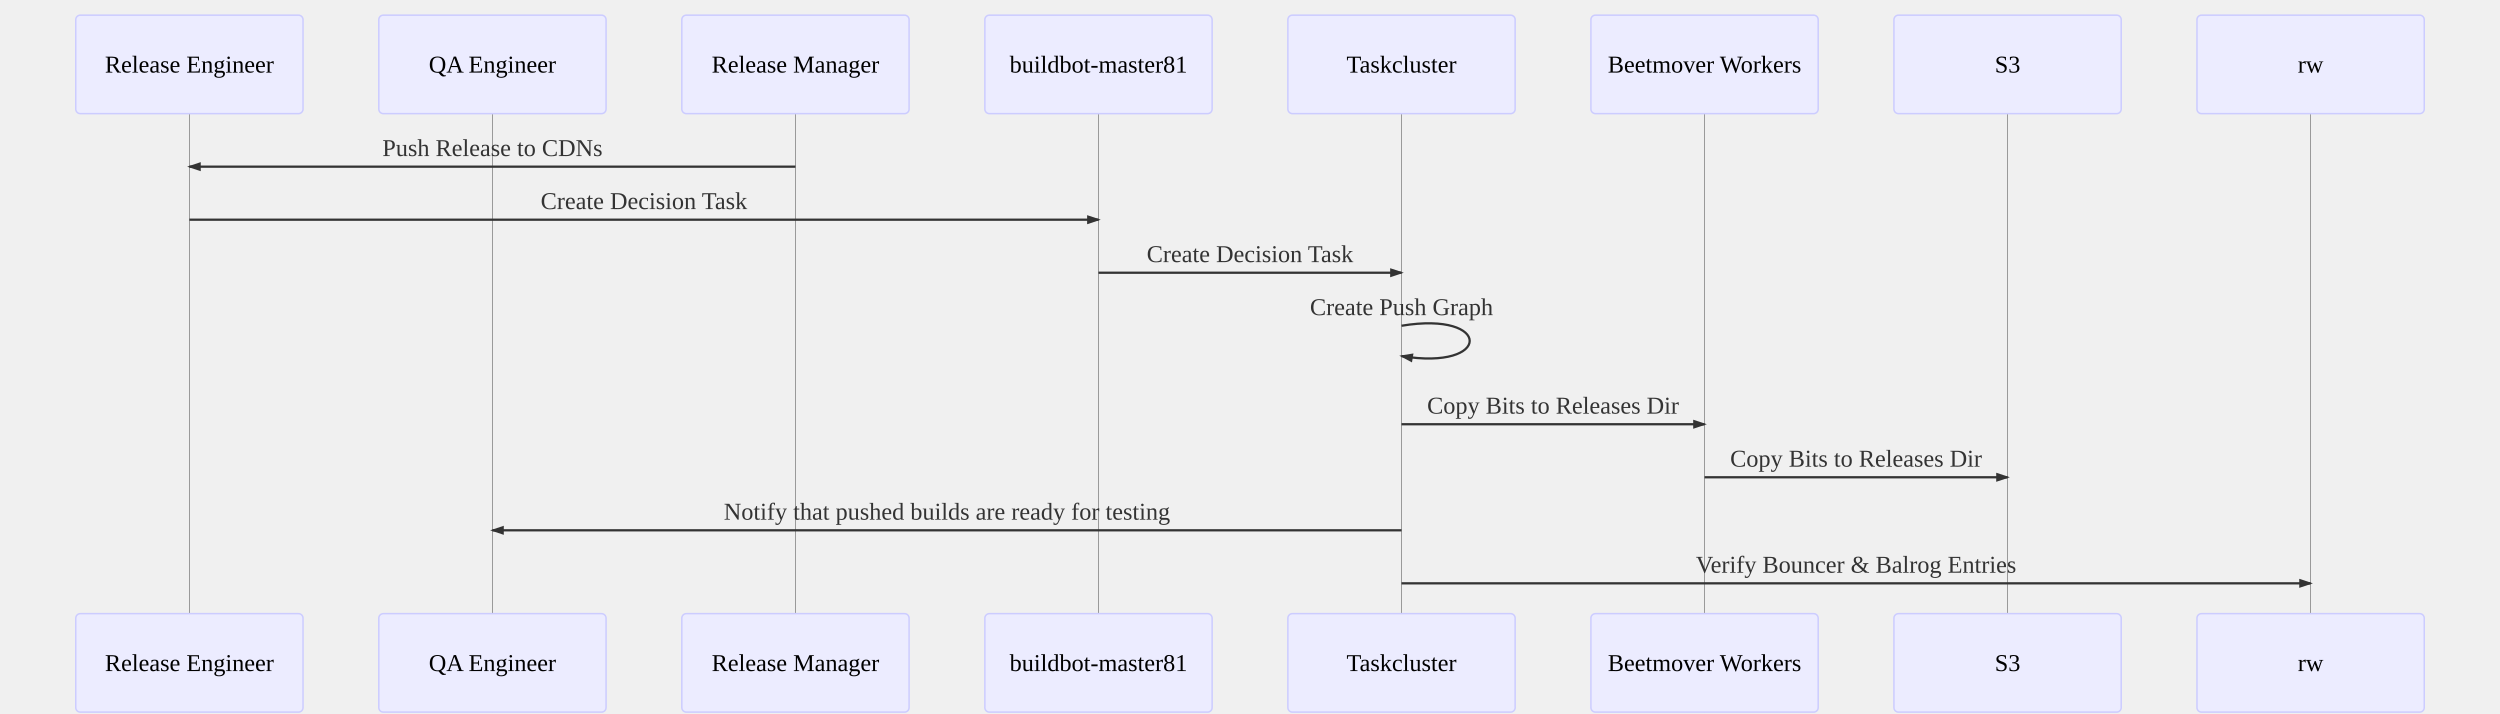
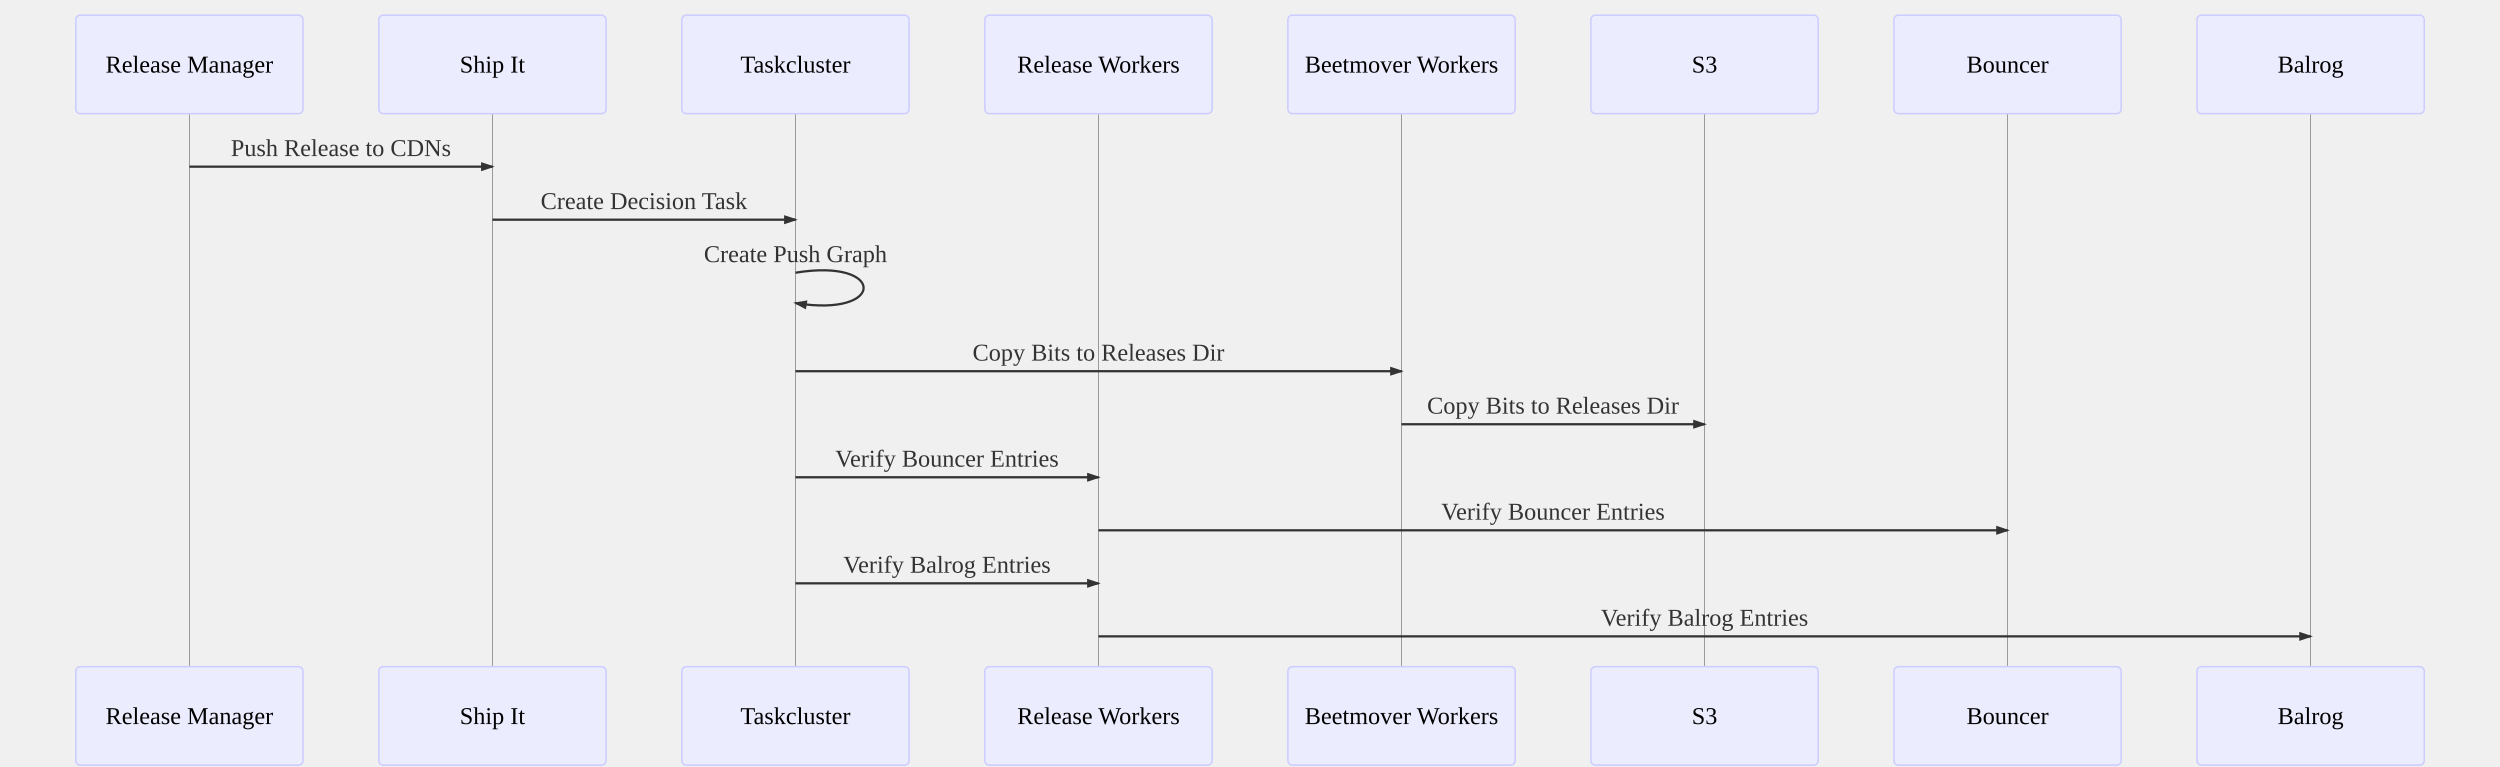
- <svg xmlns="http://www.w3.org/2000/svg" id="mermaid-1532971225700" width="100%" height="100%" style="max-width:1650px;" viewBox="-50 -10 1650 471">
-   <style>#mermaid-1532971225700 .label{font-family:trebuchet ms,verdana,arial;color:#333}#mermaid-1532971225700 .node circle,#mermaid-1532971225700 .node ellipse,#mermaid-1532971225700 .node polygon,#mermaid-1532971225700 .node rect{fill:#ececff;stroke:#9370db;stroke-width:1px}#mermaid-1532971225700 .node.clickable{cursor:pointer}#mermaid-1532971225700 .arrowheadPath{fill:#333}#mermaid-1532971225700 .edgePath .path{stroke:#333;stroke-width:1.5px}#mermaid-1532971225700 .edgeLabel{background-color:#e8e8e8}#mermaid-1532971225700 .cluster rect{fill:#ffffde!important;stroke:#aa3!important;stroke-width:1px!important}#mermaid-1532971225700 .cluster text{fill:#333}#mermaid-1532971225700 div.mermaidTooltip{position:absolute;text-align:center;max-width:200px;padding:2px;font-family:trebuchet ms,verdana,arial;font-size:12px;background:#ffffde;border:1px solid #aa3;border-radius:2px;pointer-events:none;z-index:100}#mermaid-1532971225700 .actor{stroke:#ccf;fill:#ececff}#mermaid-1532971225700 text.actor{fill:#000;stroke:none}#mermaid-1532971225700 .actor-line{stroke:grey}#mermaid-1532971225700 .messageLine0{marker-end:"url(#arrowhead)"}#mermaid-1532971225700 .messageLine0,#mermaid-1532971225700 .messageLine1{stroke-width:1.5;stroke-dasharray:"2 2";stroke:#333}#mermaid-1532971225700 #arrowhead{fill:#333}#mermaid-1532971225700 #crosshead path{fill:#333!important;stroke:#333!important}#mermaid-1532971225700 .messageText{fill:#333;stroke:none}#mermaid-1532971225700 .labelBox{stroke:#ccf;fill:#ececff}#mermaid-1532971225700 .labelText,#mermaid-1532971225700 .loopText{fill:#000;stroke:none}#mermaid-1532971225700 .loopLine{stroke-width:2;stroke-dasharray:"2 2";marker-end:"url(#arrowhead)";stroke:#ccf}#mermaid-1532971225700 .note{stroke:#aa3;fill:#fff5ad}#mermaid-1532971225700 .noteText{fill:#000;stroke:none;font-family:trebuchet ms,verdana,arial;font-size:14px}#mermaid-1532971225700 .section{stroke:none;opacity:.2}#mermaid-1532971225700 .section0{fill:rgba(102,102,255,.49)}#mermaid-1532971225700 .section2{fill:#fff400}#mermaid-1532971225700 .section1,#mermaid-1532971225700 .section3{fill:#fff;opacity:.2}#mermaid-1532971225700 .sectionTitle0,#mermaid-1532971225700 .sectionTitle1,#mermaid-1532971225700 .sectionTitle2,#mermaid-1532971225700 .sectionTitle3{fill:#333}#mermaid-1532971225700 .sectionTitle{text-anchor:start;font-size:11px;text-height:14px}#mermaid-1532971225700 .grid .tick{stroke:#d3d3d3;opacity:.3;shape-rendering:crispEdges}#mermaid-1532971225700 .grid path{stroke-width:0}#mermaid-1532971225700 .today{fill:none;stroke:red;stroke-width:2px}#mermaid-1532971225700 .task{stroke-width:2}#mermaid-1532971225700 .taskText{text-anchor:middle;font-size:11px}#mermaid-1532971225700 .taskTextOutsideRight{fill:#000;text-anchor:start;font-size:11px}#mermaid-1532971225700 .taskTextOutsideLeft{fill:#000;text-anchor:end;font-size:11px}#mermaid-1532971225700 .taskText0,#mermaid-1532971225700 .taskText1,#mermaid-1532971225700 .taskText2,#mermaid-1532971225700 .taskText3{fill:#fff}#mermaid-1532971225700 .task0,#mermaid-1532971225700 .task1,#mermaid-1532971225700 .task2,#mermaid-1532971225700 .task3{fill:#8a90dd;stroke:#534fbc}#mermaid-1532971225700 .taskTextOutside0,#mermaid-1532971225700 .taskTextOutside1,#mermaid-1532971225700 .taskTextOutside2,#mermaid-1532971225700 .taskTextOutside3{fill:#000}#mermaid-1532971225700 .active0,#mermaid-1532971225700 .active1,#mermaid-1532971225700 .active2,#mermaid-1532971225700 .active3{fill:#bfc7ff;stroke:#534fbc}#mermaid-1532971225700 .activeText0,#mermaid-1532971225700 .activeText1,#mermaid-1532971225700 .activeText2,#mermaid-1532971225700 .activeText3{fill:#000!important}#mermaid-1532971225700 .done0,#mermaid-1532971225700 .done1,#mermaid-1532971225700 .done2,#mermaid-1532971225700 .done3{stroke:grey;fill:#d3d3d3;stroke-width:2}#mermaid-1532971225700 .doneText0,#mermaid-1532971225700 .doneText1,#mermaid-1532971225700 .doneText2,#mermaid-1532971225700 .doneText3{fill:#000!important}#mermaid-1532971225700 .crit0,#mermaid-1532971225700 .crit1,#mermaid-1532971225700 .crit2,#mermaid-1532971225700 .crit3{stroke:#f88;fill:red;stroke-width:2}#mermaid-1532971225700 .activeCrit0,#mermaid-1532971225700 .activeCrit1,#mermaid-1532971225700 .activeCrit2,#mermaid-1532971225700 .activeCrit3{stroke:#f88;fill:#bfc7ff;stroke-width:2}#mermaid-1532971225700 .doneCrit0,#mermaid-1532971225700 .doneCrit1,#mermaid-1532971225700 .doneCrit2,#mermaid-1532971225700 .doneCrit3{stroke:#f88;fill:#d3d3d3;stroke-width:2;cursor:pointer;shape-rendering:crispEdges}#mermaid-1532971225700 .activeCritText0,#mermaid-1532971225700 .activeCritText1,#mermaid-1532971225700 .activeCritText2,#mermaid-1532971225700 .activeCritText3,#mermaid-1532971225700 .doneCritText0,#mermaid-1532971225700 .doneCritText1,#mermaid-1532971225700 .doneCritText2,#mermaid-1532971225700 .doneCritText3{fill:#000!important}#mermaid-1532971225700 .titleText{text-anchor:middle;font-size:18px;fill:#000}#mermaid-1532971225700 g.classGroup text{fill:#9370db;stroke:none;font-family:trebuchet ms,verdana,arial;font-size:10px}#mermaid-1532971225700 g.classGroup rect{fill:#ececff;stroke:#9370db}#mermaid-1532971225700 g.classGroup line{stroke:#9370db;stroke-width:1}#mermaid-1532971225700 .classLabel .box{stroke:none;stroke-width:0;fill:#ececff;opacity:.5}#mermaid-1532971225700 .classLabel .label{fill:#9370db;font-size:10px}#mermaid-1532971225700 .relation{stroke:#9370db;stroke-width:1;fill:none}#mermaid-1532971225700 #compositionEnd,#mermaid-1532971225700 #compositionStart{fill:#9370db;stroke:#9370db;stroke-width:1}#mermaid-1532971225700 #aggregationEnd,#mermaid-1532971225700 #aggregationStart{fill:#ececff;stroke:#9370db;stroke-width:1}#mermaid-1532971225700 #dependencyEnd,#mermaid-1532971225700 #dependencyStart,#mermaid-1532971225700 #extensionEnd,#mermaid-1532971225700 #extensionStart{fill:#9370db;stroke:#9370db;stroke-width:1}#mermaid-1532971225700 .branch-label,#mermaid-1532971225700 .commit-id,#mermaid-1532971225700 .commit-msg{fill:#d3d3d3;color:#d3d3d3}</style>
-   <style>#mermaid-1532971225700 {
+ <svg xmlns="http://www.w3.org/2000/svg" id="mermaid-1533053157142" width="100%" height="100%" style="max-width:1650px;" viewBox="-50 -10 1650 506">
+   <style>#mermaid-1533053157142 .label{font-family:trebuchet ms,verdana,arial;color:#333}#mermaid-1533053157142 .node circle,#mermaid-1533053157142 .node ellipse,#mermaid-1533053157142 .node polygon,#mermaid-1533053157142 .node rect{fill:#ececff;stroke:#9370db;stroke-width:1px}#mermaid-1533053157142 .node.clickable{cursor:pointer}#mermaid-1533053157142 .arrowheadPath{fill:#333}#mermaid-1533053157142 .edgePath .path{stroke:#333;stroke-width:1.5px}#mermaid-1533053157142 .edgeLabel{background-color:#e8e8e8}#mermaid-1533053157142 .cluster rect{fill:#ffffde!important;stroke:#aa3!important;stroke-width:1px!important}#mermaid-1533053157142 .cluster text{fill:#333}#mermaid-1533053157142 div.mermaidTooltip{position:absolute;text-align:center;max-width:200px;padding:2px;font-family:trebuchet ms,verdana,arial;font-size:12px;background:#ffffde;border:1px solid #aa3;border-radius:2px;pointer-events:none;z-index:100}#mermaid-1533053157142 .actor{stroke:#ccf;fill:#ececff}#mermaid-1533053157142 text.actor{fill:#000;stroke:none}#mermaid-1533053157142 .actor-line{stroke:grey}#mermaid-1533053157142 .messageLine0{marker-end:"url(#arrowhead)"}#mermaid-1533053157142 .messageLine0,#mermaid-1533053157142 .messageLine1{stroke-width:1.5;stroke-dasharray:"2 2";stroke:#333}#mermaid-1533053157142 #arrowhead{fill:#333}#mermaid-1533053157142 #crosshead path{fill:#333!important;stroke:#333!important}#mermaid-1533053157142 .messageText{fill:#333;stroke:none}#mermaid-1533053157142 .labelBox{stroke:#ccf;fill:#ececff}#mermaid-1533053157142 .labelText,#mermaid-1533053157142 .loopText{fill:#000;stroke:none}#mermaid-1533053157142 .loopLine{stroke-width:2;stroke-dasharray:"2 2";marker-end:"url(#arrowhead)";stroke:#ccf}#mermaid-1533053157142 .note{stroke:#aa3;fill:#fff5ad}#mermaid-1533053157142 .noteText{fill:#000;stroke:none;font-family:trebuchet ms,verdana,arial;font-size:14px}#mermaid-1533053157142 .section{stroke:none;opacity:.2}#mermaid-1533053157142 .section0{fill:rgba(102,102,255,.49)}#mermaid-1533053157142 .section2{fill:#fff400}#mermaid-1533053157142 .section1,#mermaid-1533053157142 .section3{fill:#fff;opacity:.2}#mermaid-1533053157142 .sectionTitle0,#mermaid-1533053157142 .sectionTitle1,#mermaid-1533053157142 .sectionTitle2,#mermaid-1533053157142 .sectionTitle3{fill:#333}#mermaid-1533053157142 .sectionTitle{text-anchor:start;font-size:11px;text-height:14px}#mermaid-1533053157142 .grid .tick{stroke:#d3d3d3;opacity:.3;shape-rendering:crispEdges}#mermaid-1533053157142 .grid path{stroke-width:0}#mermaid-1533053157142 .today{fill:none;stroke:red;stroke-width:2px}#mermaid-1533053157142 .task{stroke-width:2}#mermaid-1533053157142 .taskText{text-anchor:middle;font-size:11px}#mermaid-1533053157142 .taskTextOutsideRight{fill:#000;text-anchor:start;font-size:11px}#mermaid-1533053157142 .taskTextOutsideLeft{fill:#000;text-anchor:end;font-size:11px}#mermaid-1533053157142 .taskText0,#mermaid-1533053157142 .taskText1,#mermaid-1533053157142 .taskText2,#mermaid-1533053157142 .taskText3{fill:#fff}#mermaid-1533053157142 .task0,#mermaid-1533053157142 .task1,#mermaid-1533053157142 .task2,#mermaid-1533053157142 .task3{fill:#8a90dd;stroke:#534fbc}#mermaid-1533053157142 .taskTextOutside0,#mermaid-1533053157142 .taskTextOutside1,#mermaid-1533053157142 .taskTextOutside2,#mermaid-1533053157142 .taskTextOutside3{fill:#000}#mermaid-1533053157142 .active0,#mermaid-1533053157142 .active1,#mermaid-1533053157142 .active2,#mermaid-1533053157142 .active3{fill:#bfc7ff;stroke:#534fbc}#mermaid-1533053157142 .activeText0,#mermaid-1533053157142 .activeText1,#mermaid-1533053157142 .activeText2,#mermaid-1533053157142 .activeText3{fill:#000!important}#mermaid-1533053157142 .done0,#mermaid-1533053157142 .done1,#mermaid-1533053157142 .done2,#mermaid-1533053157142 .done3{stroke:grey;fill:#d3d3d3;stroke-width:2}#mermaid-1533053157142 .doneText0,#mermaid-1533053157142 .doneText1,#mermaid-1533053157142 .doneText2,#mermaid-1533053157142 .doneText3{fill:#000!important}#mermaid-1533053157142 .crit0,#mermaid-1533053157142 .crit1,#mermaid-1533053157142 .crit2,#mermaid-1533053157142 .crit3{stroke:#f88;fill:red;stroke-width:2}#mermaid-1533053157142 .activeCrit0,#mermaid-1533053157142 .activeCrit1,#mermaid-1533053157142 .activeCrit2,#mermaid-1533053157142 .activeCrit3{stroke:#f88;fill:#bfc7ff;stroke-width:2}#mermaid-1533053157142 .doneCrit0,#mermaid-1533053157142 .doneCrit1,#mermaid-1533053157142 .doneCrit2,#mermaid-1533053157142 .doneCrit3{stroke:#f88;fill:#d3d3d3;stroke-width:2;cursor:pointer;shape-rendering:crispEdges}#mermaid-1533053157142 .activeCritText0,#mermaid-1533053157142 .activeCritText1,#mermaid-1533053157142 .activeCritText2,#mermaid-1533053157142 .activeCritText3,#mermaid-1533053157142 .doneCritText0,#mermaid-1533053157142 .doneCritText1,#mermaid-1533053157142 .doneCritText2,#mermaid-1533053157142 .doneCritText3{fill:#000!important}#mermaid-1533053157142 .titleText{text-anchor:middle;font-size:18px;fill:#000}#mermaid-1533053157142 g.classGroup text{fill:#9370db;stroke:none;font-family:trebuchet ms,verdana,arial;font-size:10px}#mermaid-1533053157142 g.classGroup rect{fill:#ececff;stroke:#9370db}#mermaid-1533053157142 g.classGroup line{stroke:#9370db;stroke-width:1}#mermaid-1533053157142 .classLabel .box{stroke:none;stroke-width:0;fill:#ececff;opacity:.5}#mermaid-1533053157142 .classLabel .label{fill:#9370db;font-size:10px}#mermaid-1533053157142 .relation{stroke:#9370db;stroke-width:1;fill:none}#mermaid-1533053157142 #compositionEnd,#mermaid-1533053157142 #compositionStart{fill:#9370db;stroke:#9370db;stroke-width:1}#mermaid-1533053157142 #aggregationEnd,#mermaid-1533053157142 #aggregationStart{fill:#ececff;stroke:#9370db;stroke-width:1}#mermaid-1533053157142 #dependencyEnd,#mermaid-1533053157142 #dependencyStart,#mermaid-1533053157142 #extensionEnd,#mermaid-1533053157142 #extensionStart{fill:#9370db;stroke:#9370db;stroke-width:1}#mermaid-1533053157142 .branch-label,#mermaid-1533053157142 .commit-id,#mermaid-1533053157142 .commit-msg{fill:#d3d3d3;color:#d3d3d3}</style>
+   <style>#mermaid-1533053157142 {
    color: rgb(0, 0, 0);
    font: normal normal 400 normal 16px / normal "Times New Roman";
  }</style>
  <g />
  <g>
-     <line id="actor0" x1="75" y1="5" x2="75" y2="460" class="actor-line" stroke-width="0.5px" stroke="#999" />
+     <line id="actor0" x1="75" y1="5" x2="75" y2="495" class="actor-line" stroke-width="0.5px" stroke="#999" />
    <rect x="0" y="0" fill="#eaeaea" stroke="#666" width="150" height="65" rx="3" ry="3" class="actor" />
    <text x="75" y="32.5" dominant-baseline="central" alignment-baseline="central" class="actor" style="text-anchor: middle;">
-       <tspan x="75" dy="0">Release Engineer</tspan>
+       <tspan x="75" dy="0">Release Manager</tspan>
    </text>
  </g>
  <g>
-     <line id="actor1" x1="275" y1="5" x2="275" y2="460" class="actor-line" stroke-width="0.5px" stroke="#999" />
+     <line id="actor1" x1="275" y1="5" x2="275" y2="495" class="actor-line" stroke-width="0.5px" stroke="#999" />
    <rect x="200" y="0" fill="#eaeaea" stroke="#666" width="150" height="65" rx="3" ry="3" class="actor" />
    <text x="275" y="32.5" dominant-baseline="central" alignment-baseline="central" class="actor" style="text-anchor: middle;">
-       <tspan x="275" dy="0">QA Engineer</tspan>
+       <tspan x="275" dy="0">Ship It</tspan>
    </text>
  </g>
  <g>
-     <line id="actor2" x1="475" y1="5" x2="475" y2="460" class="actor-line" stroke-width="0.5px" stroke="#999" />
+     <line id="actor2" x1="475" y1="5" x2="475" y2="495" class="actor-line" stroke-width="0.5px" stroke="#999" />
    <rect x="400" y="0" fill="#eaeaea" stroke="#666" width="150" height="65" rx="3" ry="3" class="actor" />
    <text x="475" y="32.5" dominant-baseline="central" alignment-baseline="central" class="actor" style="text-anchor: middle;">
-       <tspan x="475" dy="0">Release Manager</tspan>
+       <tspan x="475" dy="0">Taskcluster</tspan>
    </text>
  </g>
  <g>
-     <line id="actor3" x1="675" y1="5" x2="675" y2="460" class="actor-line" stroke-width="0.5px" stroke="#999" />
+     <line id="actor3" x1="675" y1="5" x2="675" y2="495" class="actor-line" stroke-width="0.5px" stroke="#999" />
    <rect x="600" y="0" fill="#eaeaea" stroke="#666" width="150" height="65" rx="3" ry="3" class="actor" />
    <text x="675" y="32.5" dominant-baseline="central" alignment-baseline="central" class="actor" style="text-anchor: middle;">
-       <tspan x="675" dy="0">buildbot-master81</tspan>
+       <tspan x="675" dy="0">Release Workers</tspan>
    </text>
  </g>
  <g>
-     <line id="actor4" x1="875" y1="5" x2="875" y2="460" class="actor-line" stroke-width="0.5px" stroke="#999" />
+     <line id="actor4" x1="875" y1="5" x2="875" y2="495" class="actor-line" stroke-width="0.5px" stroke="#999" />
    <rect x="800" y="0" fill="#eaeaea" stroke="#666" width="150" height="65" rx="3" ry="3" class="actor" />
    <text x="875" y="32.5" dominant-baseline="central" alignment-baseline="central" class="actor" style="text-anchor: middle;">
-       <tspan x="875" dy="0">Taskcluster</tspan>
+       <tspan x="875" dy="0">Beetmover Workers</tspan>
    </text>
  </g>
  <g>
-     <line id="actor5" x1="1075" y1="5" x2="1075" y2="460" class="actor-line" stroke-width="0.5px" stroke="#999" />
+     <line id="actor5" x1="1075" y1="5" x2="1075" y2="495" class="actor-line" stroke-width="0.5px" stroke="#999" />
    <rect x="1000" y="0" fill="#eaeaea" stroke="#666" width="150" height="65" rx="3" ry="3" class="actor" />
    <text x="1075" y="32.5" dominant-baseline="central" alignment-baseline="central" class="actor" style="text-anchor: middle;">
-       <tspan x="1075" dy="0">Beetmover Workers</tspan>
+       <tspan x="1075" dy="0">S3</tspan>
    </text>
  </g>
  <g>
-     <line id="actor6" x1="1275" y1="5" x2="1275" y2="460" class="actor-line" stroke-width="0.5px" stroke="#999" />
+     <line id="actor6" x1="1275" y1="5" x2="1275" y2="495" class="actor-line" stroke-width="0.5px" stroke="#999" />
    <rect x="1200" y="0" fill="#eaeaea" stroke="#666" width="150" height="65" rx="3" ry="3" class="actor" />
    <text x="1275" y="32.5" dominant-baseline="central" alignment-baseline="central" class="actor" style="text-anchor: middle;">
-       <tspan x="1275" dy="0">S3</tspan>
+       <tspan x="1275" dy="0">Bouncer</tspan>
    </text>
  </g>
  <g>
-     <line id="actor7" x1="1475" y1="5" x2="1475" y2="460" class="actor-line" stroke-width="0.5px" stroke="#999" />
+     <line id="actor7" x1="1475" y1="5" x2="1475" y2="495" class="actor-line" stroke-width="0.5px" stroke="#999" />
    <rect x="1400" y="0" fill="#eaeaea" stroke="#666" width="150" height="65" rx="3" ry="3" class="actor" />
    <text x="1475" y="32.5" dominant-baseline="central" alignment-baseline="central" class="actor" style="text-anchor: middle;">
-       <tspan x="1475" dy="0">rw</tspan>
+       <tspan x="1475" dy="0">Balrog</tspan>
    </text>
  </g>
  <defs>
    <marker id="arrowhead" refX="5" refY="2" markerWidth="6" markerHeight="4" orient="auto">
      <path d="M 0,0 V 4 L6,2 Z" />
    </marker>
  </defs>
  <defs>
    <marker id="crosshead" markerWidth="15" markerHeight="8" orient="auto" refX="16" refY="4">
      <path fill="black" stroke="#000000" stroke-width="1px" d="M 9,2 V 6 L16,4 Z" style="stroke-dasharray: 0, 0;" />
      <path fill="none" stroke="#000000" stroke-width="1px" d="M 0,1 L 6,7 M 6,1 L 0,7" style="stroke-dasharray: 0, 0;" />
    </marker>
  </defs>
  <g>
-     <text x="275" y="93" class="messageText" style="text-anchor: middle;">Push Release to CDNs</text>
-     <line x1="475" y1="100" x2="75" y2="100" class="messageLine0" stroke-width="2" stroke="black" marker-end="url(#arrowhead)" style="fill: none;" />
+     <text x="175" y="93" class="messageText" style="text-anchor: middle;">Push Release to CDNs</text>
+     <line x1="75" y1="100" x2="275" y2="100" class="messageLine0" stroke-width="2" stroke="black" marker-end="url(#arrowhead)" style="fill: none;" />
  </g>
  <g>
    <text x="375" y="128" class="messageText" style="text-anchor: middle;">Create Decision Task</text>
-     <line x1="75" y1="135" x2="675" y2="135" class="messageLine0" stroke-width="2" stroke="black" marker-end="url(#arrowhead)" style="fill: none;" />
+     <line x1="275" y1="135" x2="475" y2="135" class="messageLine0" stroke-width="2" stroke="black" marker-end="url(#arrowhead)" style="fill: none;" />
  </g>
  <g>
-     <text x="775" y="163" class="messageText" style="text-anchor: middle;">Create Decision Task</text>
-     <line x1="675" y1="170" x2="875" y2="170" class="messageLine0" stroke-width="2" stroke="black" marker-end="url(#arrowhead)" style="fill: none;" />
+     <text x="475" y="163" class="messageText" style="text-anchor: middle;">Create Push Graph</text>
+     <path d="M 475,170 C 535,160 535,200 475,190" class="messageLine0" stroke-width="2" stroke="black" marker-end="url(#arrowhead)" style="fill: none;" />
  </g>
  <g>
-     <text x="875" y="198" class="messageText" style="text-anchor: middle;">Create Push Graph</text>
-     <path d="M 875,205 C 935,195 935,235 875,225" class="messageLine0" stroke-width="2" stroke="black" marker-end="url(#arrowhead)" style="fill: none;" />
+     <text x="675" y="228" class="messageText" style="text-anchor: middle;">Copy Bits to Releases Dir</text>
+     <line x1="475" y1="235" x2="875" y2="235" class="messageLine0" stroke-width="2" stroke="black" marker-end="url(#arrowhead)" style="fill: none;" />
  </g>
  <g>
    <text x="975" y="263" class="messageText" style="text-anchor: middle;">Copy Bits to Releases Dir</text>
    <line x1="875" y1="270" x2="1075" y2="270" class="messageLine0" stroke-width="2" stroke="black" marker-end="url(#arrowhead)" style="fill: none;" />
  </g>
  <g>
-     <text x="1175" y="298" class="messageText" style="text-anchor: middle;">Copy Bits to Releases Dir</text>
-     <line x1="1075" y1="305" x2="1275" y2="305" class="messageLine0" stroke-width="2" stroke="black" marker-end="url(#arrowhead)" style="fill: none;" />
+     <text x="575" y="298" class="messageText" style="text-anchor: middle;">Verify Bouncer Entries</text>
+     <line x1="475" y1="305" x2="675" y2="305" class="messageLine0" stroke-width="2" stroke="black" marker-end="url(#arrowhead)" style="fill: none;" />
  </g>
  <g>
-     <text x="575" y="333" class="messageText" style="text-anchor: middle;">Notify that pushed builds are ready for testing</text>
-     <line x1="875" y1="340" x2="275" y2="340" class="messageLine0" stroke-width="2" stroke="black" marker-end="url(#arrowhead)" style="fill: none;" />
+     <text x="975" y="333" class="messageText" style="text-anchor: middle;">Verify Bouncer Entries</text>
+     <line x1="675" y1="340" x2="1275" y2="340" class="messageLine0" stroke-width="2" stroke="black" marker-end="url(#arrowhead)" style="fill: none;" />
  </g>
  <g>
-     <text x="1175" y="368" class="messageText" style="text-anchor: middle;">Verify Bouncer &amp; Balrog Entries</text>
-     <line x1="875" y1="375" x2="1475" y2="375" class="messageLine0" stroke-width="2" stroke="black" marker-end="url(#arrowhead)" style="fill: none;" />
+     <text x="575" y="368" class="messageText" style="text-anchor: middle;">Verify Balrog Entries</text>
+     <line x1="475" y1="375" x2="675" y2="375" class="messageLine0" stroke-width="2" stroke="black" marker-end="url(#arrowhead)" style="fill: none;" />
  </g>
  <g>
-     <rect x="0" y="395" fill="#eaeaea" stroke="#666" width="150" height="65" rx="3" ry="3" class="actor" />
-     <text x="75" y="427.5" dominant-baseline="central" alignment-baseline="central" class="actor" style="text-anchor: middle;">
-       <tspan x="75" dy="0">Release Engineer</tspan>
+     <text x="1075" y="403" class="messageText" style="text-anchor: middle;">Verify Balrog Entries</text>
+     <line x1="675" y1="410" x2="1475" y2="410" class="messageLine0" stroke-width="2" stroke="black" marker-end="url(#arrowhead)" style="fill: none;" />
+   </g>
+   <g>
+     <rect x="0" y="430" fill="#eaeaea" stroke="#666" width="150" height="65" rx="3" ry="3" class="actor" />
+     <text x="75" y="462.5" dominant-baseline="central" alignment-baseline="central" class="actor" style="text-anchor: middle;">
+       <tspan x="75" dy="0">Release Manager</tspan>
    </text>
  </g>
  <g>
-     <rect x="200" y="395" fill="#eaeaea" stroke="#666" width="150" height="65" rx="3" ry="3" class="actor" />
-     <text x="275" y="427.5" dominant-baseline="central" alignment-baseline="central" class="actor" style="text-anchor: middle;">
-       <tspan x="275" dy="0">QA Engineer</tspan>
+     <rect x="200" y="430" fill="#eaeaea" stroke="#666" width="150" height="65" rx="3" ry="3" class="actor" />
+     <text x="275" y="462.5" dominant-baseline="central" alignment-baseline="central" class="actor" style="text-anchor: middle;">
+       <tspan x="275" dy="0">Ship It</tspan>
    </text>
  </g>
  <g>
-     <rect x="400" y="395" fill="#eaeaea" stroke="#666" width="150" height="65" rx="3" ry="3" class="actor" />
-     <text x="475" y="427.5" dominant-baseline="central" alignment-baseline="central" class="actor" style="text-anchor: middle;">
-       <tspan x="475" dy="0">Release Manager</tspan>
+     <rect x="400" y="430" fill="#eaeaea" stroke="#666" width="150" height="65" rx="3" ry="3" class="actor" />
+     <text x="475" y="462.5" dominant-baseline="central" alignment-baseline="central" class="actor" style="text-anchor: middle;">
+       <tspan x="475" dy="0">Taskcluster</tspan>
    </text>
  </g>
  <g>
-     <rect x="600" y="395" fill="#eaeaea" stroke="#666" width="150" height="65" rx="3" ry="3" class="actor" />
-     <text x="675" y="427.5" dominant-baseline="central" alignment-baseline="central" class="actor" style="text-anchor: middle;">
-       <tspan x="675" dy="0">buildbot-master81</tspan>
+     <rect x="600" y="430" fill="#eaeaea" stroke="#666" width="150" height="65" rx="3" ry="3" class="actor" />
+     <text x="675" y="462.5" dominant-baseline="central" alignment-baseline="central" class="actor" style="text-anchor: middle;">
+       <tspan x="675" dy="0">Release Workers</tspan>
    </text>
  </g>
  <g>
-     <rect x="800" y="395" fill="#eaeaea" stroke="#666" width="150" height="65" rx="3" ry="3" class="actor" />
-     <text x="875" y="427.5" dominant-baseline="central" alignment-baseline="central" class="actor" style="text-anchor: middle;">
-       <tspan x="875" dy="0">Taskcluster</tspan>
+     <rect x="800" y="430" fill="#eaeaea" stroke="#666" width="150" height="65" rx="3" ry="3" class="actor" />
+     <text x="875" y="462.5" dominant-baseline="central" alignment-baseline="central" class="actor" style="text-anchor: middle;">
+       <tspan x="875" dy="0">Beetmover Workers</tspan>
    </text>
  </g>
  <g>
-     <rect x="1000" y="395" fill="#eaeaea" stroke="#666" width="150" height="65" rx="3" ry="3" class="actor" />
-     <text x="1075" y="427.5" dominant-baseline="central" alignment-baseline="central" class="actor" style="text-anchor: middle;">
-       <tspan x="1075" dy="0">Beetmover Workers</tspan>
+     <rect x="1000" y="430" fill="#eaeaea" stroke="#666" width="150" height="65" rx="3" ry="3" class="actor" />
+     <text x="1075" y="462.5" dominant-baseline="central" alignment-baseline="central" class="actor" style="text-anchor: middle;">
+       <tspan x="1075" dy="0">S3</tspan>
    </text>
  </g>
  <g>
-     <rect x="1200" y="395" fill="#eaeaea" stroke="#666" width="150" height="65" rx="3" ry="3" class="actor" />
-     <text x="1275" y="427.5" dominant-baseline="central" alignment-baseline="central" class="actor" style="text-anchor: middle;">
-       <tspan x="1275" dy="0">S3</tspan>
+     <rect x="1200" y="430" fill="#eaeaea" stroke="#666" width="150" height="65" rx="3" ry="3" class="actor" />
+     <text x="1275" y="462.5" dominant-baseline="central" alignment-baseline="central" class="actor" style="text-anchor: middle;">
+       <tspan x="1275" dy="0">Bouncer</tspan>
    </text>
  </g>
  <g>
-     <rect x="1400" y="395" fill="#eaeaea" stroke="#666" width="150" height="65" rx="3" ry="3" class="actor" />
-     <text x="1475" y="427.5" dominant-baseline="central" alignment-baseline="central" class="actor" style="text-anchor: middle;">
-       <tspan x="1475" dy="0">rw</tspan>
+     <rect x="1400" y="430" fill="#eaeaea" stroke="#666" width="150" height="65" rx="3" ry="3" class="actor" />
+     <text x="1475" y="462.5" dominant-baseline="central" alignment-baseline="central" class="actor" style="text-anchor: middle;">
+       <tspan x="1475" dy="0">Balrog</tspan>
    </text>
  </g>
</svg>
